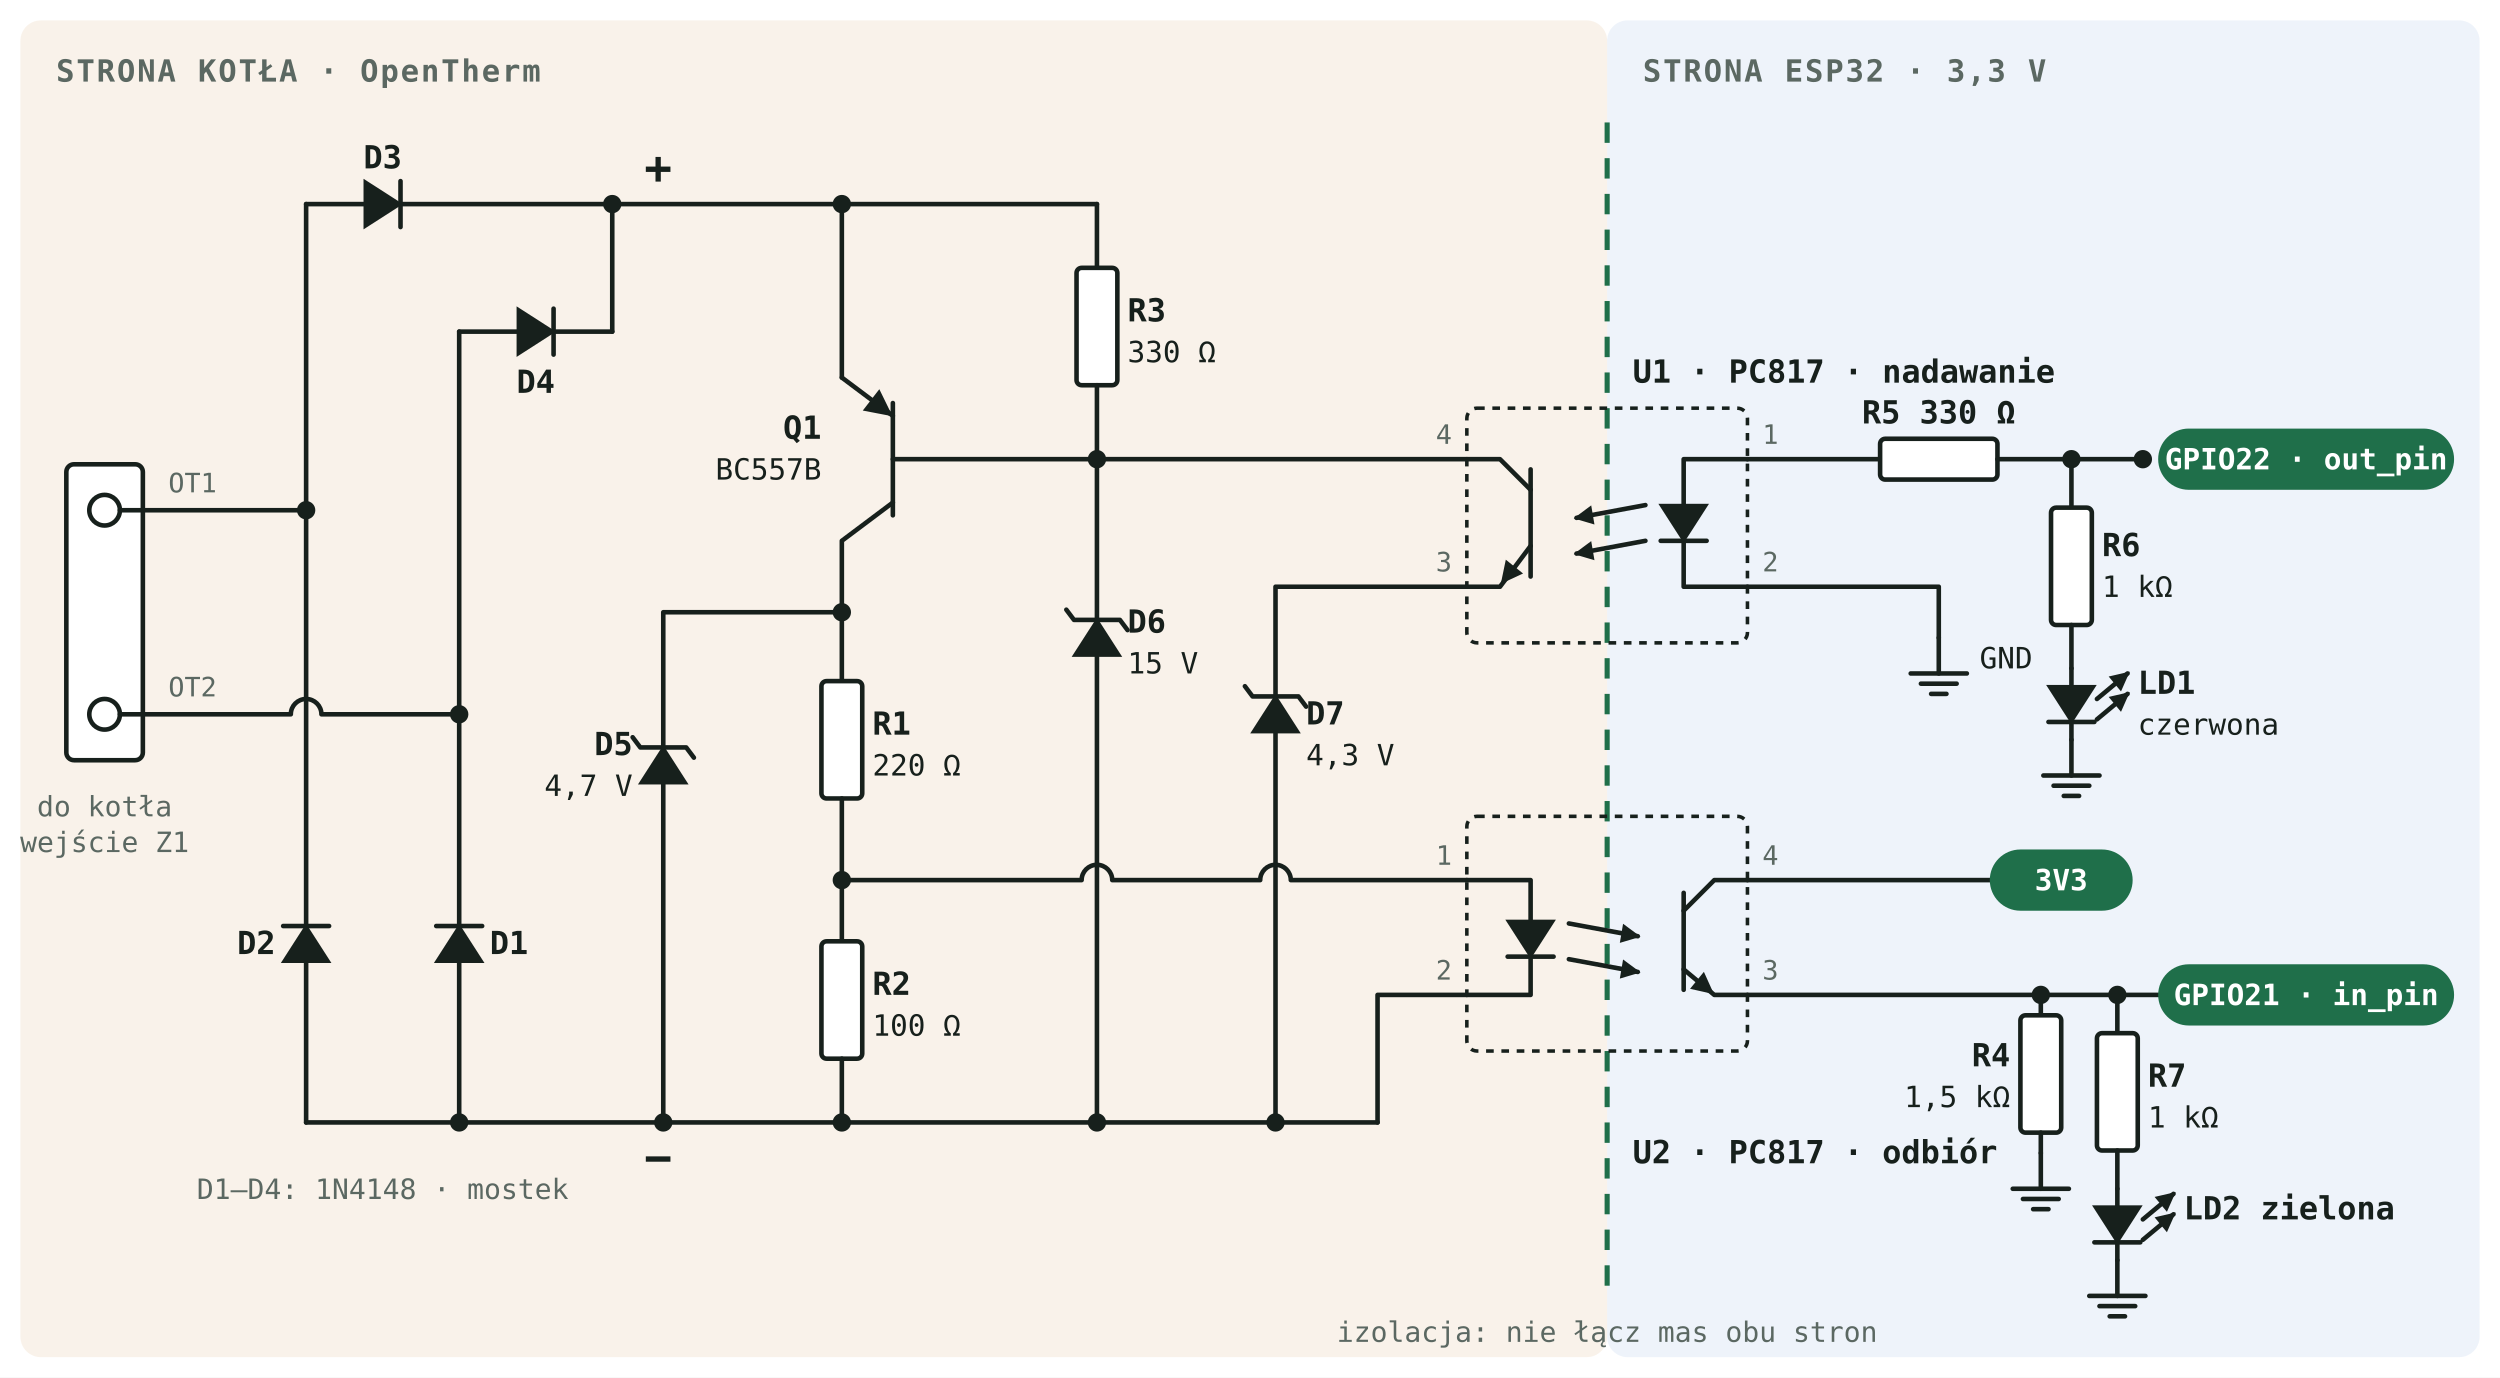
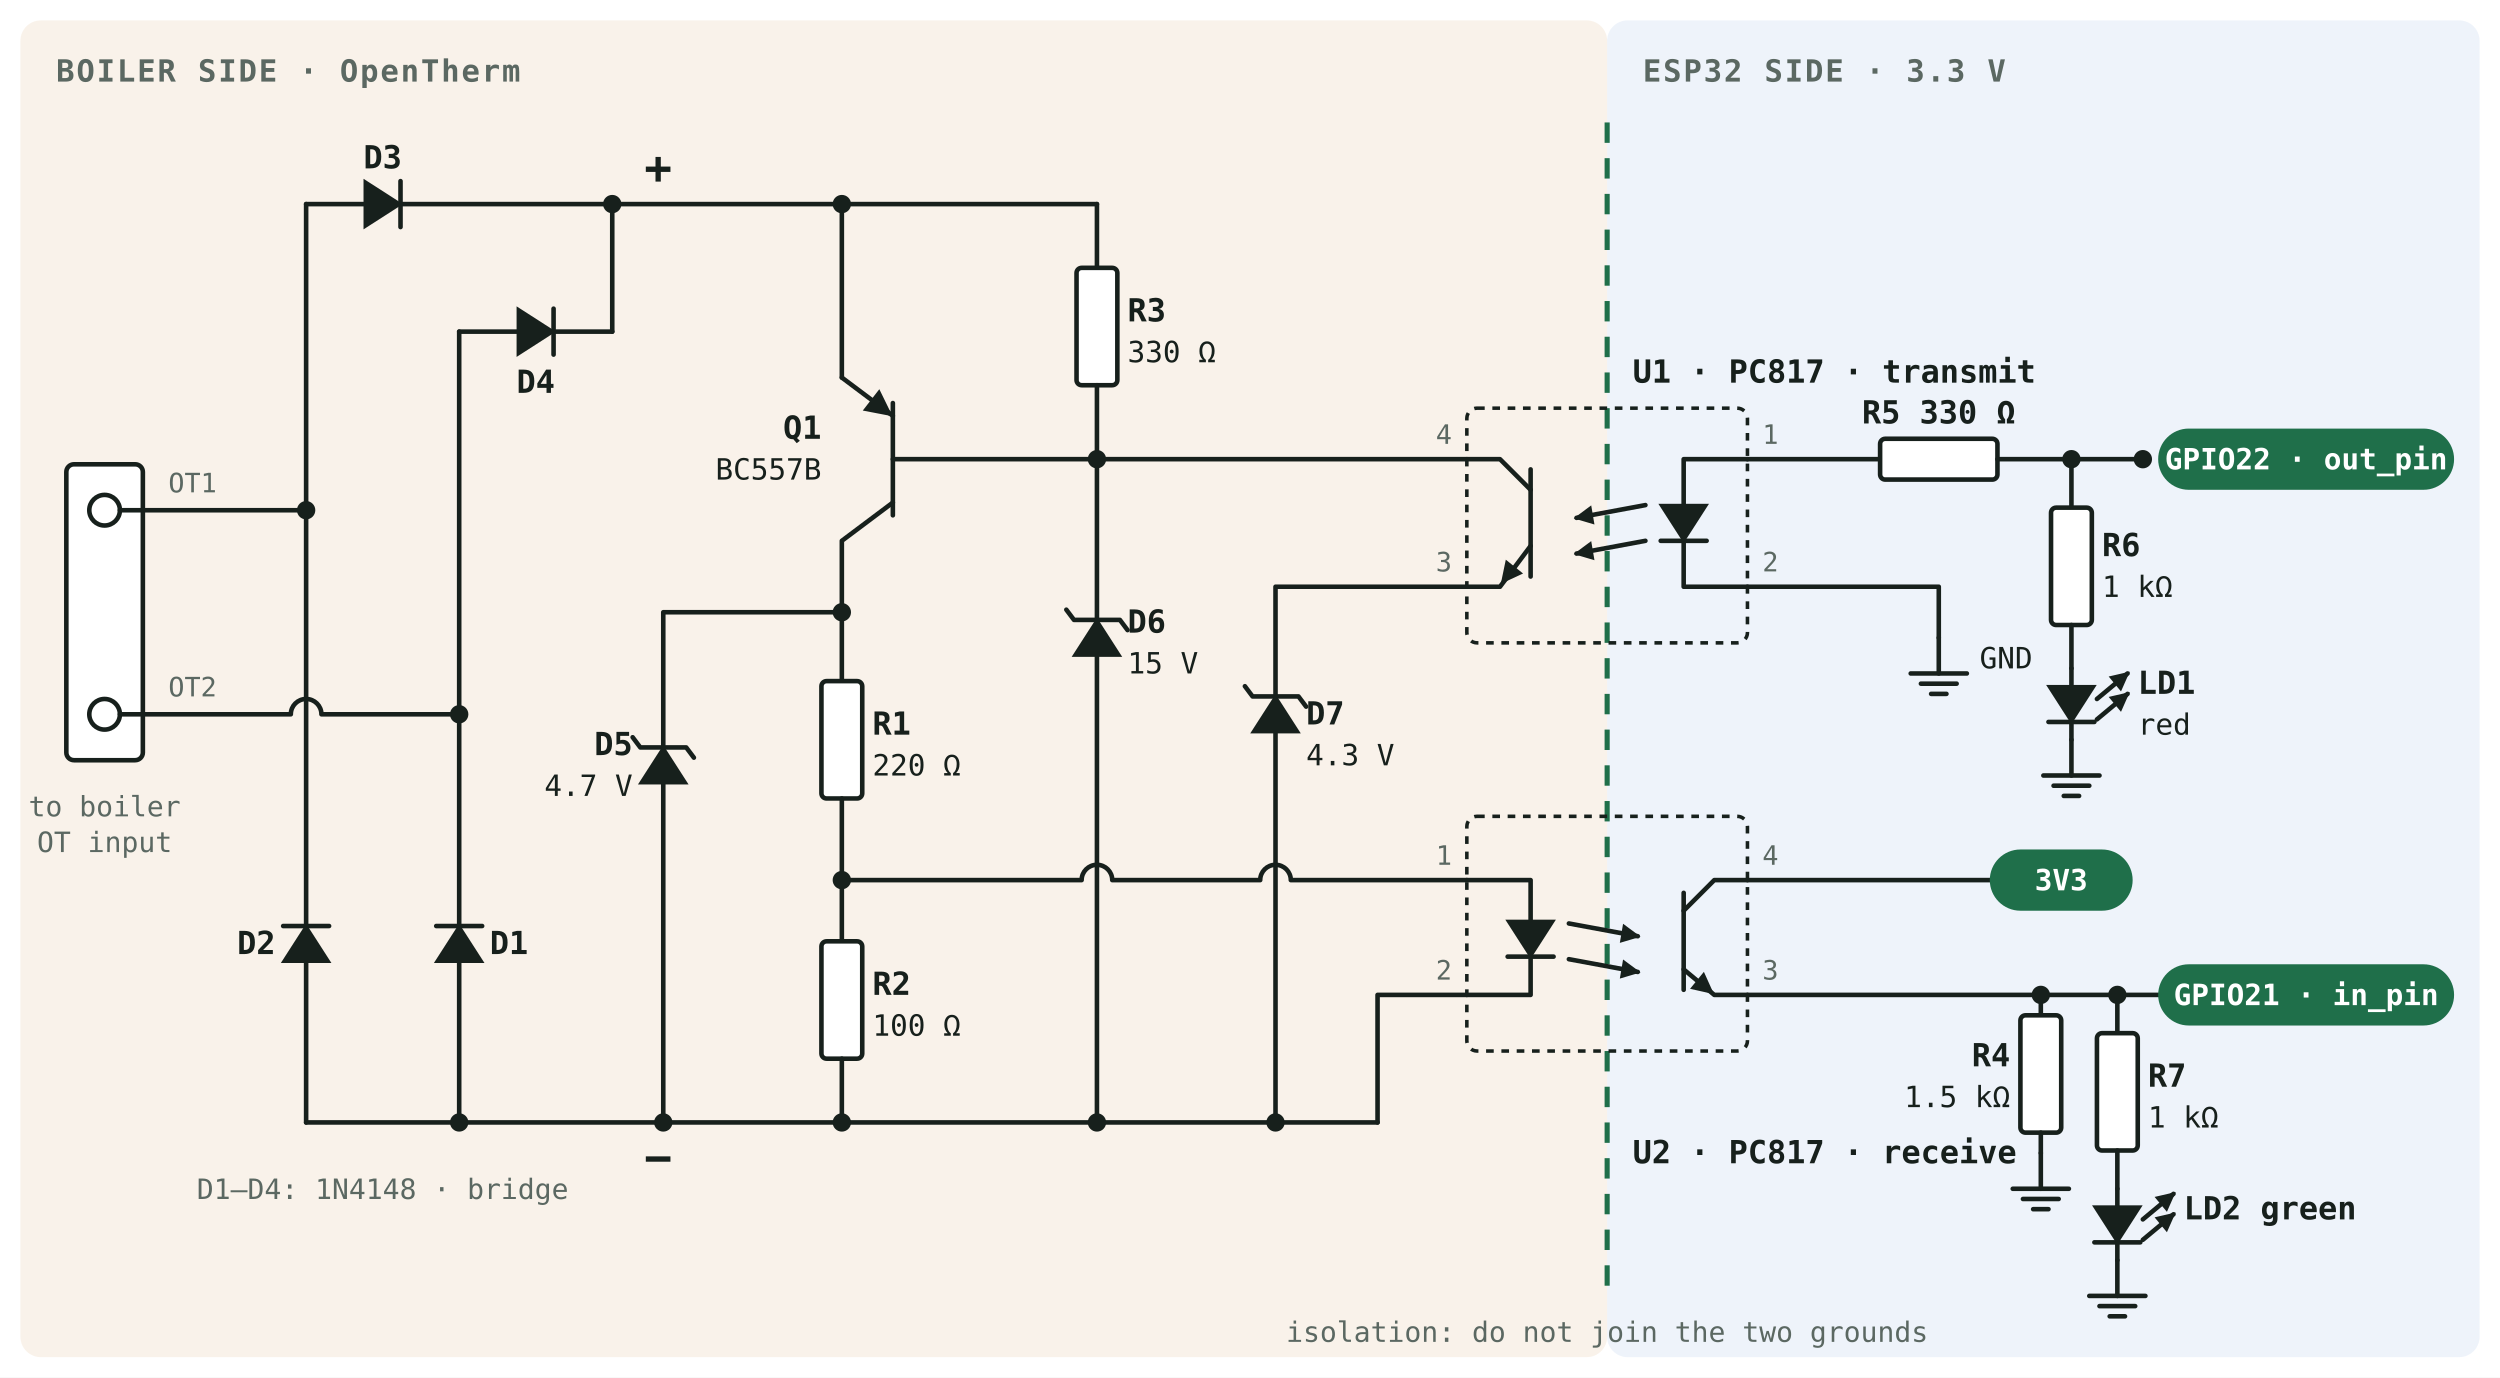
- <svg xmlns="http://www.w3.org/2000/svg" viewBox="0 0 980 540" role="img" aria-label="Schemat adaptera OpenTherm: mostek diodowy, tranzystor PNP i dwa transoptory PC817 oddzielające kocioł od ESP32">
+ <svg xmlns="http://www.w3.org/2000/svg" viewBox="0 0 980 540" role="img" aria-label="OpenTherm adapter schematic: diode bridge, PNP transistor and two PC817 optocouplers isolating the boiler from the ESP32">
  <style>
.wire{fill:none;stroke:#17201c;stroke-width:1.8;stroke-linejoin:round;stroke-linecap:round}
.part{fill:#fff;stroke:#17201c;stroke-width:1.8}.opto{fill:none;stroke:#17201c;stroke-width:1.4;stroke-dasharray:3 3}
.sym{fill:#17201c;stroke:#17201c;stroke-width:1}.sym-o{fill:#fff;stroke:#17201c;stroke-width:1.8}.dot{fill:#17201c}
.zone-boiler{fill:rgba(196,120,32,.09)}.zone-esp{fill:rgba(40,104,196,.08)}.barrier{stroke:#1f6f4a;stroke-width:2;stroke-dasharray:8 6}
.flag{fill:#1f6f4a}text{fill:#17201c;font-family:IBM Plex Mono,monospace}.lbl{font-size:12.5px;font-weight:600}.val{font-size:11.5px}
.pin{font-size:10.5px;fill:#5b6862}.small{font-size:11px;fill:#5b6862}.zone{font-size:12px;font-weight:600;letter-spacing:.06em;fill:#5b6862}
.rail{font-size:18px;font-weight:600}.flagt{font-size:11.5px;font-weight:600;fill:#fff}
</style>
  <rect width="100%" height="100%" fill="#ffffff" />
  <rect class="zone-boiler" x="8" y="8" width="622" height="524" rx="8" />
  <rect class="zone-esp" x="630" y="8" width="342" height="524" rx="8" />
-   <text class="zone" x="22" y="32" text-anchor="start">STRONA KOTŁA · OpenTherm</text>
-   <text class="zone" x="644" y="32" text-anchor="start">STRONA ESP32 · 3,3 V</text>
+   <text class="zone" x="22" y="32" text-anchor="start">BOILER SIDE · OpenTherm</text>
+   <text class="zone" x="644" y="32" text-anchor="start">ESP32 SIDE · 3.3 V</text>
  <line class="barrier" x1="630" y1="48" x2="630" y2="510" />
-   <text class="small" x="630" y="526" text-anchor="middle">izolacja: nie łącz mas obu stron</text>
+   <text class="small" x="630" y="526" text-anchor="middle">isolation: do not join the two grounds</text>
  <rect class="part" x="26" y="182" width="30" height="116" rx="3" />
  <circle class="sym-o" cx="41" cy="200" r="6" />
  <text class="pin" x="66" y="193" text-anchor="start">OT1</text>
  <circle class="sym-o" cx="41" cy="280" r="6" />
  <text class="pin" x="66" y="273" text-anchor="start">OT2</text>
-   <text class="small" x="41" y="320" text-anchor="middle">do kotła</text>
-   <text class="small" x="41" y="334" text-anchor="middle">wejście Z1</text>
+   <text class="small" x="41" y="320" text-anchor="middle">to boiler</text>
+   <text class="small" x="41" y="334" text-anchor="middle">OT input</text>
  <polyline class="wire" points="47,200 120,200" />
  <circle class="dot" cx="120" cy="200" r="3.6" />
  <path class="wire" d="M47,280 L114,280 A6,6 0 0 1 126,280 L180,280" />
  <circle class="dot" cx="180" cy="280" r="3.6" />
  <polyline class="wire" points="120,80 120,200" />
  <polyline class="wire" points="120,200 120,363" />
  <polyline class="wire" points="120,80 143,80" />
  <polyline class="wire" points="157,80 330,80" />
  <polygon class="sym" points="143,71 143,89 157,80" />
  <polyline class="wire" points="157,71 157,89" />
  <text class="lbl" x="150" y="66" text-anchor="middle">D3</text>
  <polyline class="wire" points="120,363 120,363" />
  <polyline class="wire" points="120,377 120,440" />
  <polygon class="sym" points="111,377 129,377 120,363" />
  <polyline class="wire" points="111,363 129,363" />
  <text class="lbl" x="108" y="374" text-anchor="end">D2</text>
  <polyline class="wire" points="180,130 180,363" />
  <polyline class="wire" points="180,130 203,130" />
  <polyline class="wire" points="217,130 240,130" />
  <polygon class="sym" points="203,121 203,139 217,130" />
  <polyline class="wire" points="217,121 217,139" />
  <polyline class="wire" points="240,130 240,80" />
  <circle class="dot" cx="240" cy="80" r="3.6" />
  <text class="lbl" x="210" y="154" text-anchor="middle">D4</text>
  <polyline class="wire" points="180,363 180,363" />
  <polyline class="wire" points="180,377 180,440" />
  <polygon class="sym" points="171,377 189,377 180,363" />
  <polyline class="wire" points="171,363 189,363" />
  <text class="lbl" x="192" y="374" text-anchor="start">D1</text>
-   <text class="small" x="150" y="470" text-anchor="middle">D1–D4: 1N4148 · mostek</text>
+   <text class="small" x="150" y="470" text-anchor="middle">D1–D4: 1N4148 · bridge</text>
  <polyline class="wire" points="330,80 430,80" />
  <circle class="dot" cx="330" cy="80" r="3.6" />
  <text class="rail" x="258" y="72" text-anchor="middle">+</text>
  <polyline class="wire" points="120,440 540,440" />
  <circle class="dot" cx="180" cy="440" r="3.6" />
  <circle class="dot" cx="260" cy="440" r="3.6" />
  <circle class="dot" cx="330" cy="440" r="3.6" />
  <circle class="dot" cx="430" cy="440" r="3.6" />
  <circle class="dot" cx="500" cy="440" r="3.6" />
  <text class="rail" x="258" y="460" text-anchor="middle">−</text>
  <polyline class="wire" points="330,80 330,148" />
  <polyline class="wire" points="330,148 350,163" />
  <polyline class="wire" points="350,158 350,202" />
  <polyline class="wire" points="350,197 330,212 330,240" />
  <polygon class="sym" points="349.0,162.5 339.1,160.6 344.6,153.5" />
  <polyline class="wire" points="350,180 430,180" />
  <circle class="dot" cx="430" cy="180" r="3.6" />
  <text class="lbl" x="322" y="172" text-anchor="end">Q1</text>
  <text class="val" x="322" y="188" text-anchor="end">BC557B</text>
  <circle class="dot" cx="330" cy="240" r="3.6" />
  <polyline class="wire" points="330,240 260,240 260,293" />
  <polyline class="wire" points="260,293 260,293" />
  <polyline class="wire" points="260,307 260,440" />
  <polygon class="sym" points="251,307 269,307 260,293" />
  <polyline class="wire" points="248,289 251,293 269,293 272,297" />
  <text class="lbl" x="248" y="296" text-anchor="end">D5</text>
-   <text class="val" x="248" y="312" text-anchor="end">4,7 V</text>
+   <text class="val" x="248" y="312" text-anchor="end">4.7 V</text>
  <polyline class="wire" points="330,240 330,267" />
  <rect class="part" x="322" y="267" width="16" height="46" rx="2" />
  <polyline class="wire" points="330,313 330,345" />
  <text class="lbl" x="342" y="288" text-anchor="start">R1</text>
  <text class="val" x="342" y="304" text-anchor="start">220 Ω</text>
  <circle class="dot" cx="330" cy="345" r="3.6" />
  <polyline class="wire" points="330,345 330,369" />
  <rect class="part" x="322" y="369" width="16" height="46" rx="2" />
  <polyline class="wire" points="330,415 330,440" />
  <text class="lbl" x="342" y="390" text-anchor="start">R2</text>
  <text class="val" x="342" y="406" text-anchor="start">100 Ω</text>
  <polyline class="wire" points="430,80 430,105" />
  <rect class="part" x="422" y="105" width="16" height="46" rx="2" />
  <polyline class="wire" points="430,151 430,180" />
  <text class="lbl" x="442" y="126" text-anchor="start">R3</text>
  <text class="val" x="442" y="142" text-anchor="start">330 Ω</text>
  <polyline class="wire" points="430,180 430,243" />
  <polyline class="wire" points="430,243 430,243" />
  <polyline class="wire" points="430,257 430,440" />
  <polygon class="sym" points="421,257 439,257 430,243" />
  <polyline class="wire" points="418,239 421,243 439,243 442,247" />
  <text class="lbl" x="442" y="248" text-anchor="start">D6</text>
  <text class="val" x="442" y="264" text-anchor="start">15 V</text>
  <polyline class="wire" points="430,180 575,180" />
  <polyline class="wire" points="575,230 500,230 500,273" />
  <polyline class="wire" points="500,273 500,273" />
  <polyline class="wire" points="500,287 500,440" />
  <polygon class="sym" points="491,287 509,287 500,273" />
  <polyline class="wire" points="488,269 491,273 509,273 512,277" />
  <text class="lbl" x="512" y="284" text-anchor="start">D7</text>
-   <text class="val" x="512" y="300" text-anchor="start">4,3 V</text>
+   <text class="val" x="512" y="300" text-anchor="start">4.3 V</text>
  <path class="wire" d="M330,345 L424,345 A6,6 0 0 1 436,345 L494,345 A6,6 0 0 1 506,345 L575,345" />
  <polyline class="wire" points="575,390 540,390 540,440" />
  <rect class="opto" x="575" y="160" width="110" height="92" rx="4" />
-   <text class="lbl" x="640" y="150" text-anchor="start">U1 · PC817 · nadawanie</text>
+   <text class="lbl" x="640" y="150" text-anchor="start">U1 · PC817 · transmit</text>
  <polyline class="wire" points="600,184 600,226" />
  <polyline class="wire" points="575,180 588,180 600,192" />
  <polyline class="wire" points="600,214 588,230 575,230" />
  <polygon class="sym" points="589.0,228.0 590.6,220.3 596.1,224.7" />
  <polyline class="wire" points="685,180 660,180 660,198" />
  <polygon class="sym" points="651,198 669,198 660,212" />
  <polyline class="wire" points="651,212 669,212" />
  <polyline class="wire" points="660,212 660,230 685,230" />
  <polyline class="wire" points="645,198 618,203" />
  <polygon class="sym" points="618.0,203.0 623.4,199.0 624.4,204.9" />
  <polyline class="wire" points="645,212 618,217" />
  <polygon class="sym" points="618.0,217.0 623.4,213.0 624.4,218.9" />
  <text class="pin" x="566" y="174" text-anchor="middle">4</text>
  <text class="pin" x="566" y="224" text-anchor="middle">3</text>
  <text class="pin" x="694" y="174" text-anchor="middle">1</text>
  <text class="pin" x="694" y="224" text-anchor="middle">2</text>
  <rect class="opto" x="575" y="320" width="110" height="92" rx="4" />
-   <text class="lbl" x="640" y="456" text-anchor="start">U2 · PC817 · odbiór</text>
+   <text class="lbl" x="640" y="456" text-anchor="start">U2 · PC817 · receive</text>
  <polyline class="wire" points="575,345 600,345 600,361" />
  <polygon class="sym" points="591,361 609,361 600,375" />
  <polyline class="wire" points="591,375 609,375" />
  <polyline class="wire" points="600,375 600,390 575,390" />
  <polyline class="wire" points="615,362 642,367" />
  <polygon class="sym" points="642.0,367.0 635.6,368.9 636.6,363.0" />
  <polyline class="wire" points="615,376 642,381" />
  <polygon class="sym" points="642.0,381.0 635.6,382.9 636.6,377.0" />
  <polyline class="wire" points="660,350 660,388" />
  <polyline class="wire" points="685,345 672,345 660,357" />
  <polyline class="wire" points="660,380 672,390 685,390" />
  <polygon class="sym" points="671.0,389.0 663.4,387.3 667.8,381.9" />
  <text class="pin" x="566" y="339" text-anchor="middle">1</text>
  <text class="pin" x="566" y="384" text-anchor="middle">2</text>
  <text class="pin" x="694" y="339" text-anchor="middle">4</text>
  <text class="pin" x="694" y="384" text-anchor="middle">3</text>
  <polyline class="wire" points="685,180 737,180" />
  <rect class="part" x="737" y="172" width="46" height="16" rx="2" />
  <polyline class="wire" points="783,180 840,180" />
  <text class="lbl" x="760" y="166" text-anchor="middle">R5 330 Ω</text>
  <circle class="dot" cx="840" cy="180" r="3.6" />
  <rect class="flag" x="846" y="168" width="116" height="24" rx="12" />
  <text class="flagt" x="904" y="184" text-anchor="middle">GPIO22 · out_pin</text>
  <polyline class="wire" points="685,230 760,230 760,250" />
  <polyline class="wire" points="760,250 760,264" />
  <polyline class="wire" points="749,264 771,264" />
  <polyline class="wire" points="753,268 767,268" />
  <polyline class="wire" points="757,272 763,272" />
  <text class="val" x="776" y="262" text-anchor="start">GND</text>
  <polyline class="wire" points="685,345 780,345" />
  <rect class="flag" x="780" y="333" width="56" height="24" rx="12" />
  <text class="flagt" x="808" y="349" text-anchor="middle">3V3</text>
  <polyline class="wire" points="685,390 846,390" />
  <circle class="dot" cx="800" cy="390" r="3.6" />
  <rect class="flag" x="846" y="378" width="116" height="24" rx="12" />
  <text class="flagt" x="904" y="394" text-anchor="middle">GPIO21 · in_pin</text>
  <polyline class="wire" points="800,390 800,398" />
  <rect class="part" x="792" y="398" width="16" height="46" rx="2" />
  <polyline class="wire" points="800,444 800,452" />
  <polyline class="wire" points="800,452 800,466" />
  <polyline class="wire" points="789,466 811,466" />
  <polyline class="wire" points="793,470 807,470" />
  <polyline class="wire" points="797,474 803,474" />
  <text class="lbl" x="788" y="418" text-anchor="end">R4</text>
-   <text class="val" x="788" y="434" text-anchor="end">1,5 kΩ</text>
+   <text class="val" x="788" y="434" text-anchor="end">1.5 kΩ</text>
  <circle class="dot" cx="812" cy="180" r="3.6" />
  <polyline class="wire" points="812,180 812,199" />
  <rect class="part" x="804" y="199" width="16" height="46" rx="2" />
  <polyline class="wire" points="812,245 812,262" />
  <text class="lbl" x="824" y="218" text-anchor="start">R6</text>
  <text class="val" x="824" y="234" text-anchor="start">1 kΩ</text>
  <polyline class="wire" points="812,262 812,269" />
  <polyline class="wire" points="812,283 812,290" />
  <polygon class="sym" points="803,269 821,269 812,283" />
  <polyline class="wire" points="803,283 821,283" />
  <polygon class="sym" points="834.0,264.0 831.3,270.1 827.5,265.5" />
  <polyline class="wire" points="822,274 834,264" />
  <polygon class="sym" points="834.0,272.0 831.3,278.1 827.5,273.5" />
  <polyline class="wire" points="822,282 834,272" />
  <text class="lbl" x="838" y="272" text-anchor="start">LD1</text>
-   <text class="val" x="838" y="288" text-anchor="start">czerwona</text>
+   <text class="val" x="838" y="288" text-anchor="start">red</text>
  <polyline class="wire" points="812,290 812,304" />
  <polyline class="wire" points="801,304 823,304" />
  <polyline class="wire" points="805,308 819,308" />
  <polyline class="wire" points="809,312 815,312" />
  <circle class="dot" cx="830" cy="390" r="3.6" />
  <polyline class="wire" points="830,390 830,405" />
  <rect class="part" x="822" y="405" width="16" height="46" rx="2" />
  <polyline class="wire" points="830,451 830,466" />
  <text class="lbl" x="842" y="426" text-anchor="start">R7</text>
  <text class="val" x="842" y="442" text-anchor="start">1 kΩ</text>
  <polyline class="wire" points="830,466 830,473" />
  <polyline class="wire" points="830,487 830,494" />
  <polygon class="sym" points="821,473 839,473 830,487" />
  <polyline class="wire" points="821,487 839,487" />
  <polygon class="sym" points="852.0,468.0 849.3,474.1 845.5,469.5" />
  <polyline class="wire" points="840,478 852,468" />
  <polygon class="sym" points="852.0,476.0 849.3,482.1 845.5,477.5" />
  <polyline class="wire" points="840,486 852,476" />
-   <text class="lbl" x="856" y="478" text-anchor="start">LD2 zielona</text>
+   <text class="lbl" x="856" y="478" text-anchor="start">LD2 green</text>
  <polyline class="wire" points="830,494 830,508" />
  <polyline class="wire" points="819,508 841,508" />
  <polyline class="wire" points="823,512 837,512" />
  <polyline class="wire" points="827,516 833,516" />
</svg>
